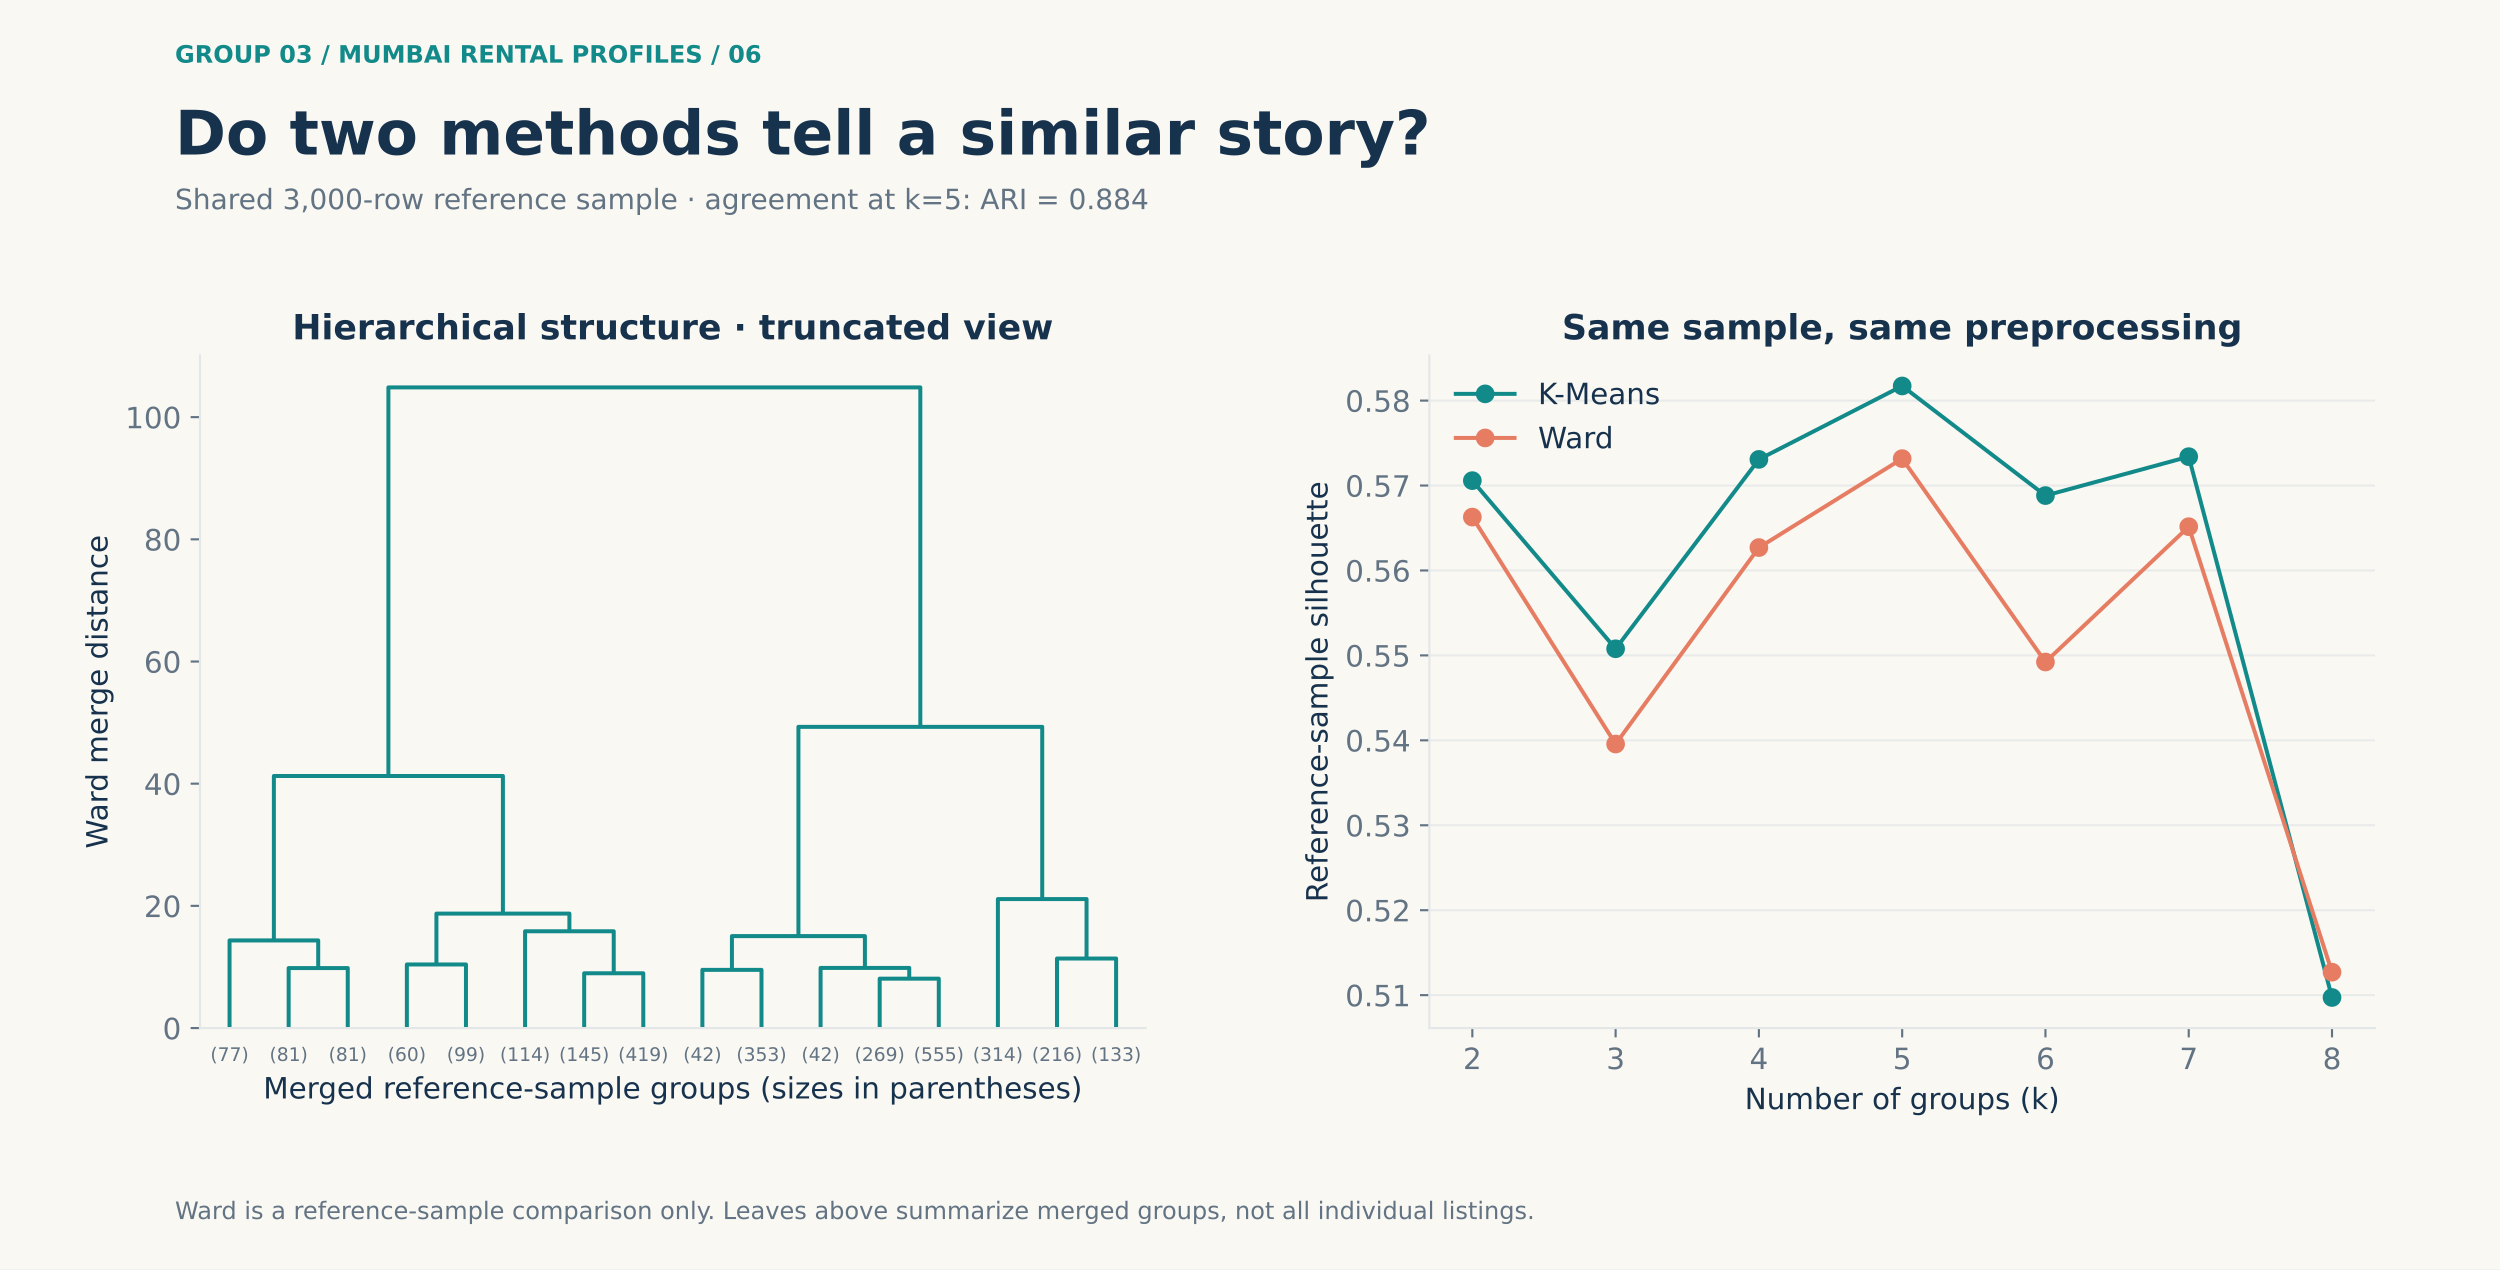
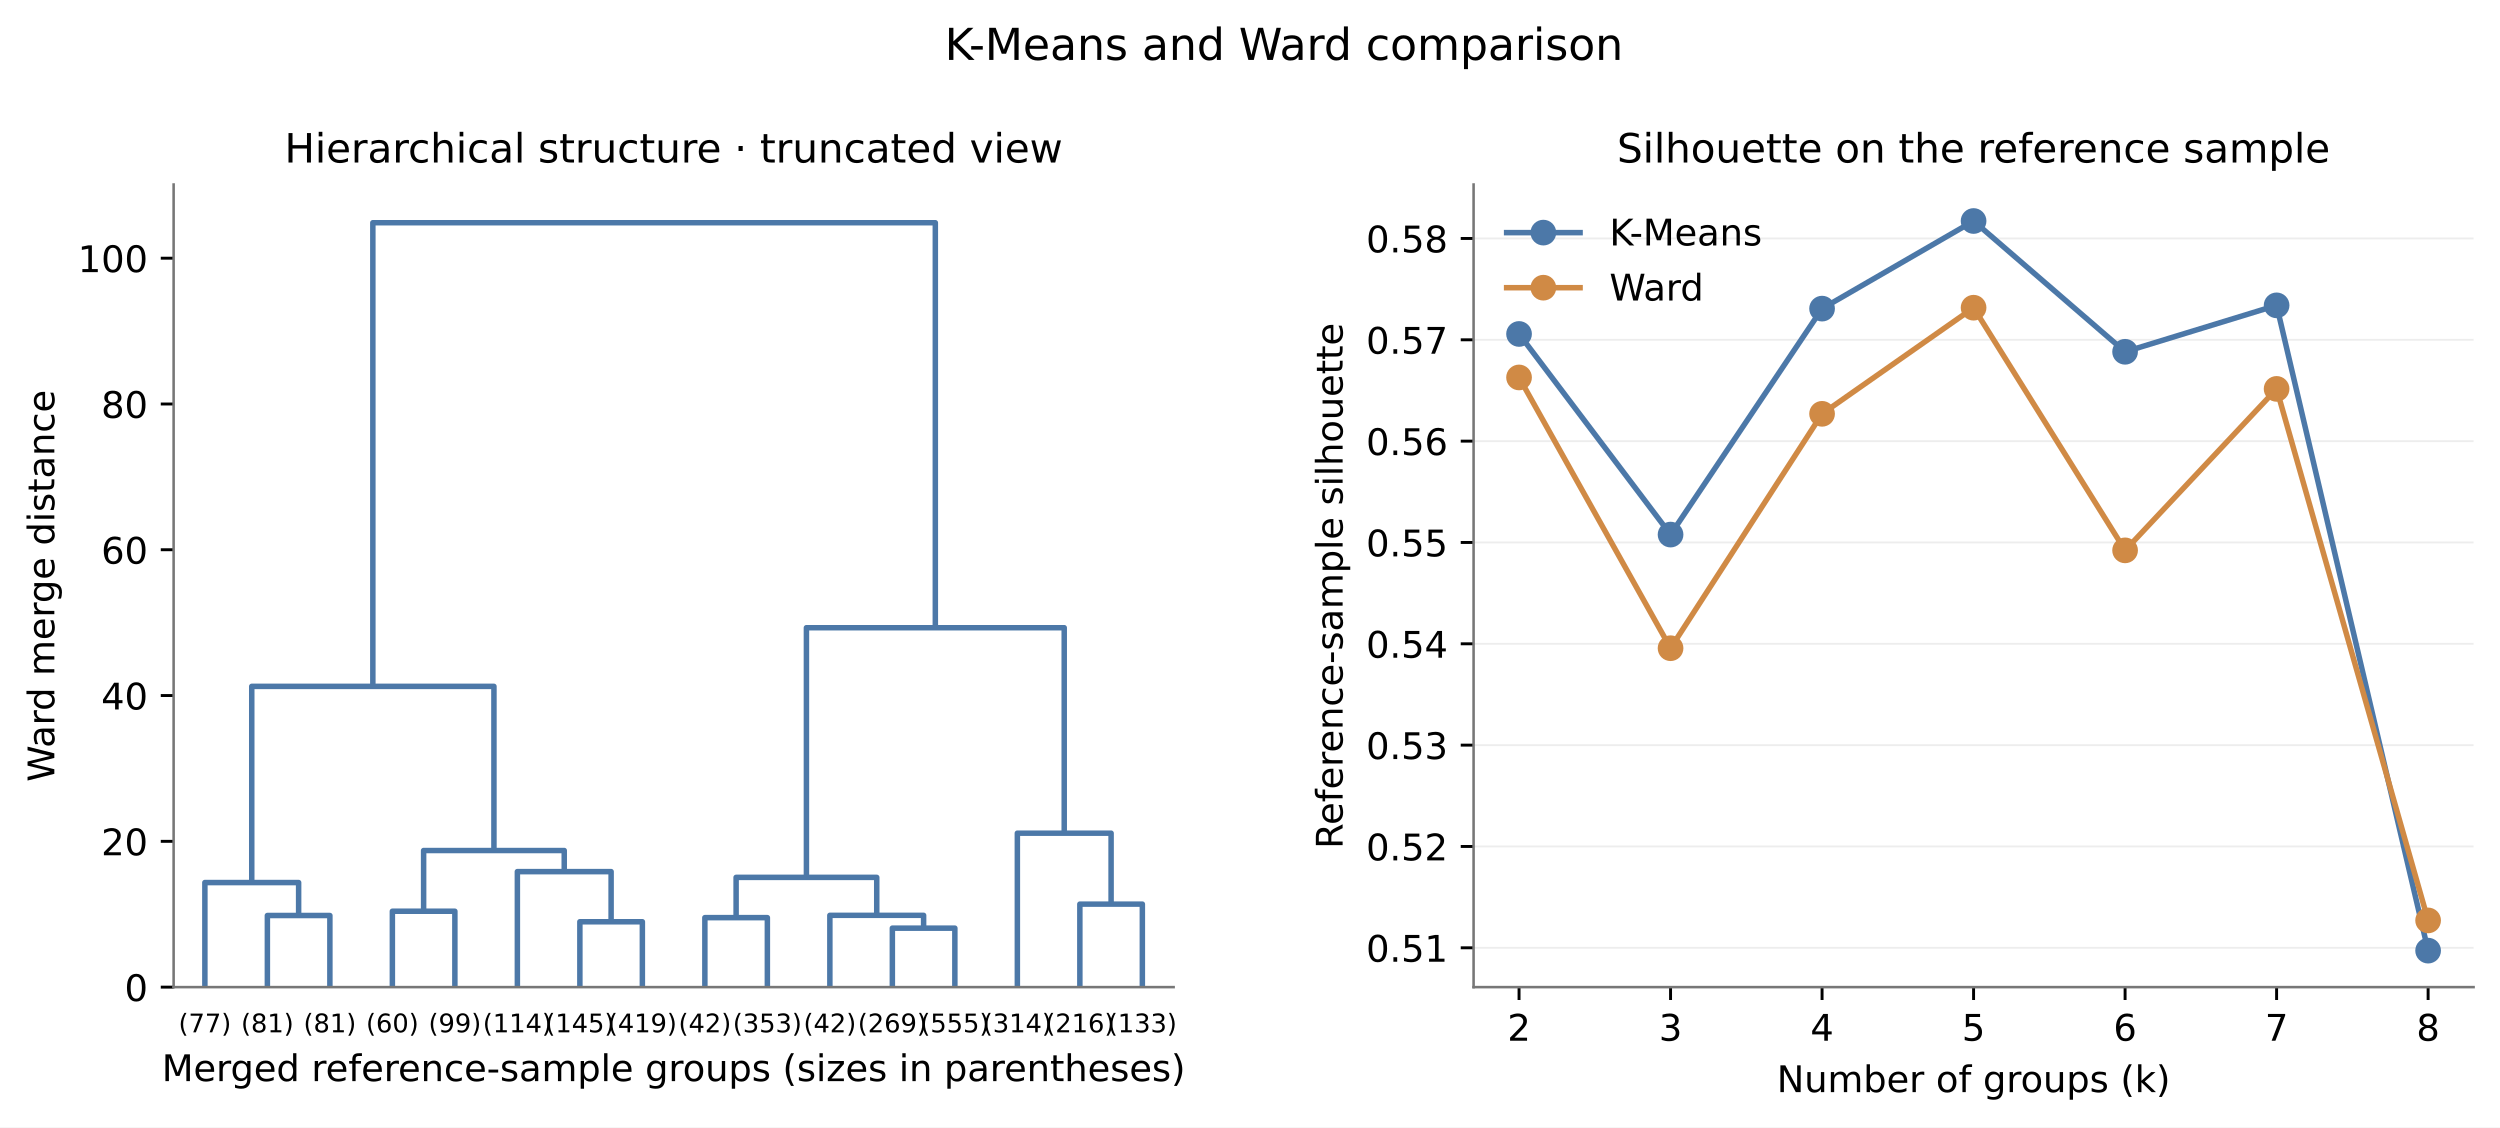
- <svg xmlns="http://www.w3.org/2000/svg" xmlns:xlink="http://www.w3.org/1999/xlink" width="936pt" height="475.2pt" viewBox="0 0 936 475.2" version="1.1">
+ <svg xmlns="http://www.w3.org/2000/svg" xmlns:xlink="http://www.w3.org/1999/xlink" width="680.888pt" height="307.049pt" viewBox="0 0 680.888 307.049" version="1.1">
  <defs>
    <style type="text/css">*{stroke-linejoin: round; stroke-linecap: butt}</style>
  </defs>
  <g id="figure_1">
    <g id="patch_1">
-       <path d="M 0 475.2  L 936 475.2  L 936 0  L 0 0  z " style="fill: #faf8f3" />
+       <path d="M 0 307.049  L 680.888 307.049  L 680.888 0  L 0 0  z " style="fill: #ffffff" />
    </g>
    <g id="axes_1">
      <g id="patch_2">
-         <path d="M 74.88 384.912  L 428.932 384.912  L 428.932 133.056  L 74.88 133.056  z " style="fill: #faf8f3" />
+         <path d="M 47.288 268.848  L 319.636 268.848  L 319.636 50.256  L 47.288 50.256  z " style="fill: #ffffff" />
      </g>
      <g id="matplotlib.axis_1">
        <g id="xtick_1">
          <g id="text_1">
-             <text style="font-size: 7px; font-family: 'DejaVu Sans'; text-anchor: middle; fill: #627383" x="85.944" y="397.23" transform="rotate(-0 85.94413 397.2304)">(77)</text>
+             <text style="font-size: 7px; font-family: 'DejaVu Sans'; text-anchor: middle" x="55.799" y="281.166" transform="rotate(-0 55.79915 281.1664)">(77)</text>
          </g>
        </g>
        <g id="xtick_2">
          <g id="text_2">
-             <text style="font-size: 7px; font-family: 'DejaVu Sans'; text-anchor: middle; fill: #627383" x="108.072" y="397.23" transform="rotate(-0 108.0724 397.2304)">(81)</text>
+             <text style="font-size: 7px; font-family: 'DejaVu Sans'; text-anchor: middle" x="72.821" y="281.166" transform="rotate(-0 72.82089 281.1664)">(81)</text>
          </g>
        </g>
        <g id="xtick_3">
          <g id="text_3">
-             <text style="font-size: 7px; font-family: 'DejaVu Sans'; text-anchor: middle; fill: #627383" x="130.201" y="397.23" transform="rotate(-0 130.2007 397.2304)">(81)</text>
+             <text style="font-size: 7px; font-family: 'DejaVu Sans'; text-anchor: middle" x="89.843" y="281.166" transform="rotate(-0 89.84263 281.1664)">(81)</text>
          </g>
        </g>
        <g id="xtick_4">
          <g id="text_4">
-             <text style="font-size: 7px; font-family: 'DejaVu Sans'; text-anchor: middle; fill: #627383" x="152.329" y="397.23" transform="rotate(-0 152.3289 397.2304)">(60)</text>
+             <text style="font-size: 7px; font-family: 'DejaVu Sans'; text-anchor: middle" x="106.864" y="281.166" transform="rotate(-0 106.8644 281.1664)">(60)</text>
          </g>
        </g>
        <g id="xtick_5">
          <g id="text_5">
-             <text style="font-size: 7px; font-family: 'DejaVu Sans'; text-anchor: middle; fill: #627383" x="174.457" y="397.23" transform="rotate(-0 174.4572 397.2304)">(99)</text>
+             <text style="font-size: 7px; font-family: 'DejaVu Sans'; text-anchor: middle" x="123.886" y="281.166" transform="rotate(-0 123.8861 281.1664)">(99)</text>
          </g>
        </g>
        <g id="xtick_6">
          <g id="text_6">
-             <text style="font-size: 7px; font-family: 'DejaVu Sans'; text-anchor: middle; fill: #627383" x="196.585" y="397.23" transform="rotate(-0 196.5854 397.2304)">(114)</text>
+             <text style="font-size: 7px; font-family: 'DejaVu Sans'; text-anchor: middle" x="140.908" y="281.166" transform="rotate(-0 140.9078 281.1664)">(114)</text>
          </g>
        </g>
        <g id="xtick_7">
          <g id="text_7">
-             <text style="font-size: 7px; font-family: 'DejaVu Sans'; text-anchor: middle; fill: #627383" x="218.714" y="397.23" transform="rotate(-0 218.7137 397.2304)">(145)</text>
+             <text style="font-size: 7px; font-family: 'DejaVu Sans'; text-anchor: middle" x="157.93" y="281.166" transform="rotate(-0 157.9296 281.1664)">(145)</text>
          </g>
        </g>
        <g id="xtick_8">
          <g id="text_8">
-             <text style="font-size: 7px; font-family: 'DejaVu Sans'; text-anchor: middle; fill: #627383" x="240.842" y="397.23" transform="rotate(-0 240.842 397.2304)">(419)</text>
+             <text style="font-size: 7px; font-family: 'DejaVu Sans'; text-anchor: middle" x="174.951" y="281.166" transform="rotate(-0 174.9513 281.1664)">(419)</text>
          </g>
        </g>
        <g id="xtick_9">
          <g id="text_9">
-             <text style="font-size: 7px; font-family: 'DejaVu Sans'; text-anchor: middle; fill: #627383" x="262.97" y="397.23" transform="rotate(-0 262.9702 397.2304)">(42)</text>
+             <text style="font-size: 7px; font-family: 'DejaVu Sans'; text-anchor: middle" x="191.973" y="281.166" transform="rotate(-0 191.9731 281.1664)">(42)</text>
          </g>
        </g>
        <g id="xtick_10">
          <g id="text_10">
-             <text style="font-size: 7px; font-family: 'DejaVu Sans'; text-anchor: middle; fill: #627383" x="285.098" y="397.23" transform="rotate(-0 285.0985 397.2304)">(353)</text>
+             <text style="font-size: 7px; font-family: 'DejaVu Sans'; text-anchor: middle" x="208.995" y="281.166" transform="rotate(-0 208.9948 281.1664)">(353)</text>
          </g>
        </g>
        <g id="xtick_11">
          <g id="text_11">
-             <text style="font-size: 7px; font-family: 'DejaVu Sans'; text-anchor: middle; fill: #627383" x="307.227" y="397.23" transform="rotate(-0 307.2267 397.2304)">(42)</text>
+             <text style="font-size: 7px; font-family: 'DejaVu Sans'; text-anchor: middle" x="226.017" y="281.166" transform="rotate(-0 226.0165 281.1664)">(42)</text>
          </g>
        </g>
        <g id="xtick_12">
          <g id="text_12">
-             <text style="font-size: 7px; font-family: 'DejaVu Sans'; text-anchor: middle; fill: #627383" x="329.355" y="397.23" transform="rotate(-0 329.355 397.2304)">(269)</text>
+             <text style="font-size: 7px; font-family: 'DejaVu Sans'; text-anchor: middle" x="243.038" y="281.166" transform="rotate(-0 243.0383 281.1664)">(269)</text>
          </g>
        </g>
        <g id="xtick_13">
          <g id="text_13">
-             <text style="font-size: 7px; font-family: 'DejaVu Sans'; text-anchor: middle; fill: #627383" x="351.483" y="397.23" transform="rotate(-0 351.4833 397.2304)">(555)</text>
+             <text style="font-size: 7px; font-family: 'DejaVu Sans'; text-anchor: middle" x="260.06" y="281.166" transform="rotate(-0 260.06 281.1664)">(555)</text>
          </g>
        </g>
        <g id="xtick_14">
          <g id="text_14">
-             <text style="font-size: 7px; font-family: 'DejaVu Sans'; text-anchor: middle; fill: #627383" x="373.612" y="397.23" transform="rotate(-0 373.6115 397.2304)">(314)</text>
+             <text style="font-size: 7px; font-family: 'DejaVu Sans'; text-anchor: middle" x="277.082" y="281.166" transform="rotate(-0 277.0818 281.1664)">(314)</text>
          </g>
        </g>
        <g id="xtick_15">
          <g id="text_15">
-             <text style="font-size: 7px; font-family: 'DejaVu Sans'; text-anchor: middle; fill: #627383" x="395.74" y="397.23" transform="rotate(-0 395.7398 397.2304)">(216)</text>
+             <text style="font-size: 7px; font-family: 'DejaVu Sans'; text-anchor: middle" x="294.103" y="281.166" transform="rotate(-0 294.1035 281.1664)">(216)</text>
          </g>
        </g>
        <g id="xtick_16">
          <g id="text_16">
-             <text style="font-size: 7px; font-family: 'DejaVu Sans'; text-anchor: middle; fill: #627383" x="417.868" y="397.23" transform="rotate(-0 417.868 397.2304)">(133)</text>
+             <text style="font-size: 7px; font-family: 'DejaVu Sans'; text-anchor: middle" x="311.125" y="281.166" transform="rotate(-0 311.1252 281.1664)">(133)</text>
          </g>
        </g>
        <g id="text_17">
-           <text style="font-size: 11px; font-family: 'DejaVu Sans'; text-anchor: middle; fill: #17324d" x="251.906" y="411.27" transform="rotate(-0 251.9061 411.2703)">Merged reference-sample groups (sizes in parentheses)</text>
+           <text style="font-size: 10px; font-family: 'DejaVu Sans'; text-anchor: middle" x="183.462" y="294.446" transform="rotate(-0 183.4622 294.4464)">Merged reference-sample groups (sizes in parentheses)</text>
        </g>
      </g>
      <g id="matplotlib.axis_2">
        <g id="ytick_1">
          <g id="line2d_1">
            <defs>
-               <path id="m1654ee35ac" d="M 0 0  L -3.5 0  " style="stroke: #627383; stroke-width: 0.8" />
+               <path id="m9dbfd780f4" d="M 0 0  L -3.5 0  " style="stroke: #000000; stroke-width: 0.8" />
            </defs>
            <g>
-               <use xlink:href="#m1654ee35ac" x="74.88" y="384.912" style="fill: #627383; stroke: #627383; stroke-width: 0.8" />
+               <use xlink:href="#m9dbfd780f4" x="47.288" y="268.848" style="stroke: #000000; stroke-width: 0.8" />
            </g>
          </g>
          <g id="text_18">
-             <text style="font-size: 11px; font-family: 'DejaVu Sans'; text-anchor: end; fill: #627383" x="67.88" y="389.091" transform="rotate(-0 67.88 389.0907)">0</text>
+             <text style="font-size: 10px; font-family: 'DejaVu Sans'; text-anchor: end" x="40.288" y="272.647" transform="rotate(-0 40.28828 272.6468)">0</text>
          </g>
        </g>
        <g id="ytick_2">
          <g id="line2d_2">
            <g>
-               <use xlink:href="#m1654ee35ac" x="74.88" y="339.164" style="fill: #627383; stroke: #627383; stroke-width: 0.8" />
+               <use xlink:href="#m9dbfd780f4" x="47.288" y="229.142" style="stroke: #000000; stroke-width: 0.8" />
            </g>
          </g>
          <g id="text_19">
-             <text style="font-size: 11px; font-family: 'DejaVu Sans'; text-anchor: end; fill: #627383" x="67.88" y="343.343" transform="rotate(-0 67.88 343.3426)">20</text>
+             <text style="font-size: 10px; font-family: 'DejaVu Sans'; text-anchor: end" x="40.288" y="232.941" transform="rotate(-0 40.28828 232.9409)">20</text>
          </g>
        </g>
        <g id="ytick_3">
          <g id="line2d_3">
            <g>
-               <use xlink:href="#m1654ee35ac" x="74.88" y="293.416" style="fill: #627383; stroke: #627383; stroke-width: 0.8" />
+               <use xlink:href="#m9dbfd780f4" x="47.288" y="189.436" style="stroke: #000000; stroke-width: 0.8" />
            </g>
          </g>
          <g id="text_20">
-             <text style="font-size: 11px; font-family: 'DejaVu Sans'; text-anchor: end; fill: #627383" x="67.88" y="297.594" transform="rotate(-0 67.88 297.5945)">40</text>
+             <text style="font-size: 10px; font-family: 'DejaVu Sans'; text-anchor: end" x="40.288" y="193.235" transform="rotate(-0 40.28828 193.235)">40</text>
          </g>
        </g>
        <g id="ytick_4">
          <g id="line2d_4">
            <g>
-               <use xlink:href="#m1654ee35ac" x="74.88" y="247.668" style="fill: #627383; stroke: #627383; stroke-width: 0.8" />
+               <use xlink:href="#m9dbfd780f4" x="47.288" y="149.73" style="stroke: #000000; stroke-width: 0.8" />
            </g>
          </g>
          <g id="text_21">
-             <text style="font-size: 11px; font-family: 'DejaVu Sans'; text-anchor: end; fill: #627383" x="67.88" y="251.846" transform="rotate(-0 67.88 251.8463)">60</text>
+             <text style="font-size: 10px; font-family: 'DejaVu Sans'; text-anchor: end" x="40.288" y="153.529" transform="rotate(-0 40.28828 153.5291)">60</text>
          </g>
        </g>
        <g id="ytick_5">
          <g id="line2d_5">
            <g>
-               <use xlink:href="#m1654ee35ac" x="74.88" y="201.919" style="fill: #627383; stroke: #627383; stroke-width: 0.8" />
+               <use xlink:href="#m9dbfd780f4" x="47.288" y="110.024" style="stroke: #000000; stroke-width: 0.8" />
            </g>
          </g>
          <g id="text_22">
-             <text style="font-size: 11px; font-family: 'DejaVu Sans'; text-anchor: end; fill: #627383" x="67.88" y="206.098" transform="rotate(-0 67.88 206.0982)">80</text>
+             <text style="font-size: 10px; font-family: 'DejaVu Sans'; text-anchor: end" x="40.288" y="113.823" transform="rotate(-0 40.28828 113.8231)">80</text>
          </g>
        </g>
        <g id="ytick_6">
          <g id="line2d_6">
            <g>
-               <use xlink:href="#m1654ee35ac" x="74.88" y="156.171" style="fill: #627383; stroke: #627383; stroke-width: 0.8" />
+               <use xlink:href="#m9dbfd780f4" x="47.288" y="70.318" style="stroke: #000000; stroke-width: 0.8" />
            </g>
          </g>
          <g id="text_23">
-             <text style="font-size: 11px; font-family: 'DejaVu Sans'; text-anchor: end; fill: #627383" x="67.88" y="160.35" transform="rotate(-0 67.88 160.3501)">100</text>
+             <text style="font-size: 10px; font-family: 'DejaVu Sans'; text-anchor: end" x="40.288" y="74.117" transform="rotate(-0 40.28828 74.11722)">100</text>
          </g>
        </g>
        <g id="text_24">
-           <text style="font-size: 11px; font-family: 'DejaVu Sans'; text-anchor: middle; fill: #17324d" x="40.241" y="258.984" transform="rotate(-90 40.24117 258.984)">Ward merge distance</text>
+           <text style="font-size: 10px; font-family: 'DejaVu Sans'; text-anchor: middle" x="14.798" y="159.552" transform="rotate(-90 14.79844 159.552)">Ward merge distance</text>
        </g>
      </g>
      <g id="LineCollection_1">
-         <path d="M 108.072 384.912  L 108.072 362.444  L 130.201 362.444  L 130.201 384.912  " clip-path="url(#pe2399b03e9)" style="fill: none; stroke: #138a8a; stroke-width: 1.5" />
-         <path d="M 85.944 384.912  L 85.944 352.097  L 119.137 352.097  L 119.137 362.444  " clip-path="url(#pe2399b03e9)" style="fill: none; stroke: #138a8a; stroke-width: 1.5" />
-         <path d="M 152.329 384.912  L 152.329 361.103  L 174.457 361.103  L 174.457 384.912  " clip-path="url(#pe2399b03e9)" style="fill: none; stroke: #138a8a; stroke-width: 1.5" />
-         <path d="M 218.714 384.912  L 218.714 364.398  L 240.842 364.398  L 240.842 384.912  " clip-path="url(#pe2399b03e9)" style="fill: none; stroke: #138a8a; stroke-width: 1.5" />
-         <path d="M 196.585 384.912  L 196.585 348.665  L 229.778 348.665  L 229.778 364.398  " clip-path="url(#pe2399b03e9)" style="fill: none; stroke: #138a8a; stroke-width: 1.5" />
-         <path d="M 163.393 361.103  L 163.393 342.048  L 213.182 342.048  L 213.182 348.665  " clip-path="url(#pe2399b03e9)" style="fill: none; stroke: #138a8a; stroke-width: 1.5" />
-         <path d="M 102.54 352.097  L 102.54 290.535  L 188.287 290.535  L 188.287 342.048  " clip-path="url(#pe2399b03e9)" style="fill: none; stroke: #138a8a; stroke-width: 1.5" />
-         <path d="M 262.97 384.912  L 262.97 363.109  L 285.098 363.109  L 285.098 384.912  " clip-path="url(#pe2399b03e9)" style="fill: none; stroke: #138a8a; stroke-width: 1.5" />
-         <path d="M 329.355 384.912  L 329.355 366.407  L 351.483 366.407  L 351.483 384.912  " clip-path="url(#pe2399b03e9)" style="fill: none; stroke: #138a8a; stroke-width: 1.5" />
-         <path d="M 307.227 384.912  L 307.227 362.387  L 340.419 362.387  L 340.419 366.407  " clip-path="url(#pe2399b03e9)" style="fill: none; stroke: #138a8a; stroke-width: 1.5" />
-         <path d="M 274.034 363.109  L 274.034 350.476  L 323.823 350.476  L 323.823 362.387  " clip-path="url(#pe2399b03e9)" style="fill: none; stroke: #138a8a; stroke-width: 1.5" />
-         <path d="M 395.74 384.912  L 395.74 358.871  L 417.868 358.871  L 417.868 384.912  " clip-path="url(#pe2399b03e9)" style="fill: none; stroke: #138a8a; stroke-width: 1.5" />
-         <path d="M 373.612 384.912  L 373.612 336.607  L 406.804 336.607  L 406.804 358.871  " clip-path="url(#pe2399b03e9)" style="fill: none; stroke: #138a8a; stroke-width: 1.5" />
-         <path d="M 298.929 350.476  L 298.929 272.132  L 390.208 272.132  L 390.208 336.607  " clip-path="url(#pe2399b03e9)" style="fill: none; stroke: #138a8a; stroke-width: 1.5" />
-         <path d="M 145.414 290.535  L 145.414 145.049  L 344.568 145.049  L 344.568 272.132  " clip-path="url(#pe2399b03e9)" style="fill: none; stroke: #138a8a; stroke-width: 1.5" />
+         <path d="M 72.821 268.848  L 72.821 249.347  L 89.843 249.347  L 89.843 268.848  " clip-path="url(#p902854190e)" style="fill: none; stroke: #4c78a8; stroke-width: 1.5" />
+         <path d="M 55.799 268.848  L 55.799 240.367  L 81.332 240.367  L 81.332 249.347  " clip-path="url(#p902854190e)" style="fill: none; stroke: #4c78a8; stroke-width: 1.5" />
+         <path d="M 106.864 268.848  L 106.864 248.183  L 123.886 248.183  L 123.886 268.848  " clip-path="url(#p902854190e)" style="fill: none; stroke: #4c78a8; stroke-width: 1.5" />
+         <path d="M 157.93 268.848  L 157.93 251.043  L 174.951 251.043  L 174.951 268.848  " clip-path="url(#p902854190e)" style="fill: none; stroke: #4c78a8; stroke-width: 1.5" />
+         <path d="M 140.908 268.848  L 140.908 237.389  L 166.44 237.389  L 166.44 251.043  " clip-path="url(#p902854190e)" style="fill: none; stroke: #4c78a8; stroke-width: 1.5" />
+         <path d="M 115.375 248.183  L 115.375 231.645  L 153.674 231.645  L 153.674 237.389  " clip-path="url(#p902854190e)" style="fill: none; stroke: #4c78a8; stroke-width: 1.5" />
+         <path d="M 68.565 240.367  L 68.565 186.936  L 134.525 186.936  L 134.525 231.645  " clip-path="url(#p902854190e)" style="fill: none; stroke: #4c78a8; stroke-width: 1.5" />
+         <path d="M 191.973 268.848  L 191.973 249.925  L 208.995 249.925  L 208.995 268.848  " clip-path="url(#p902854190e)" style="fill: none; stroke: #4c78a8; stroke-width: 1.5" />
+         <path d="M 243.038 268.848  L 243.038 252.787  L 260.06 252.787  L 260.06 268.848  " clip-path="url(#p902854190e)" style="fill: none; stroke: #4c78a8; stroke-width: 1.5" />
+         <path d="M 226.017 268.848  L 226.017 249.298  L 251.549 249.298  L 251.549 252.787  " clip-path="url(#p902854190e)" style="fill: none; stroke: #4c78a8; stroke-width: 1.5" />
+         <path d="M 200.484 249.925  L 200.484 238.96  L 238.783 238.96  L 238.783 249.298  " clip-path="url(#p902854190e)" style="fill: none; stroke: #4c78a8; stroke-width: 1.5" />
+         <path d="M 294.103 268.848  L 294.103 246.246  L 311.125 246.246  L 311.125 268.848  " clip-path="url(#p902854190e)" style="fill: none; stroke: #4c78a8; stroke-width: 1.5" />
+         <path d="M 277.082 268.848  L 277.082 226.923  L 302.614 226.923  L 302.614 246.246  " clip-path="url(#p902854190e)" style="fill: none; stroke: #4c78a8; stroke-width: 1.5" />
+         <path d="M 219.633 238.96  L 219.633 170.963  L 289.848 170.963  L 289.848 226.923  " clip-path="url(#p902854190e)" style="fill: none; stroke: #4c78a8; stroke-width: 1.5" />
+         <path d="M 101.545 186.936  L 101.545 60.665  L 254.741 60.665  L 254.741 170.963  " clip-path="url(#p902854190e)" style="fill: none; stroke: #4c78a8; stroke-width: 1.5" />
      </g>
      <g id="patch_3">
-         <path d="M 74.88 384.912  L 74.88 133.056  " style="fill: none; stroke: #e3e7e7; stroke-width: 0.8; stroke-linejoin: miter; stroke-linecap: square" />
+         <path d="M 47.288 268.848  L 47.288 50.256  " style="fill: none; stroke: #777777; stroke-width: 0.7; stroke-linejoin: miter; stroke-linecap: square" />
      </g>
      <g id="patch_4">
-         <path d="M 74.88 384.912  L 428.932 384.912  " style="fill: none; stroke: #e3e7e7; stroke-width: 0.8; stroke-linejoin: miter; stroke-linecap: square" />
+         <path d="M 47.288 268.848  L 319.636 268.848  " style="fill: none; stroke: #777777; stroke-width: 0.7; stroke-linejoin: miter; stroke-linecap: square" />
      </g>
      <g id="text_25">
-         <text style="font-weight: 700; font-size: 13px; font-family: 'DejaVu Sans'; text-anchor: middle; fill: #17324d" x="251.906" y="127.056" transform="rotate(-0 251.9061 127.056)">Hierarchical structure · truncated view</text>
+         <text style="font-size: 11px; font-family: 'DejaVu Sans'; text-anchor: middle" x="183.462" y="44.256" transform="rotate(-0 183.4622 44.256)">Hierarchical structure · truncated view</text>
      </g>
    </g>
    <g id="axes_2">
      <g id="patch_5">
-         <path d="M 535.148 384.912  L 889.2 384.912  L 889.2 133.056  L 535.148 133.056  z " style="fill: #faf8f3" />
+         <path d="M 401.34 268.848  L 673.688 268.848  L 673.688 50.256  L 401.34 50.256  z " style="fill: #ffffff" />
      </g>
      <g id="matplotlib.axis_3">
        <g id="xtick_17">
          <g id="line2d_7">
            <defs>
-               <path id="mdd6155132c" d="M 0 0  L 0 3.5  " style="stroke: #627383; stroke-width: 0.8" />
+               <path id="m85788f5667" d="M 0 0  L 0 3.5  " style="stroke: #000000; stroke-width: 0.8" />
            </defs>
            <g>
-               <use xlink:href="#mdd6155132c" x="551.241" y="384.912" style="fill: #627383; stroke: #627383; stroke-width: 0.8" />
+               <use xlink:href="#m85788f5667" x="413.72" y="268.848" style="stroke: #000000; stroke-width: 0.8" />
            </g>
          </g>
          <g id="text_26">
-             <text style="font-size: 11px; font-family: 'DejaVu Sans'; text-anchor: middle; fill: #627383" x="551.241" y="400.269" transform="rotate(-0 551.2411 400.2694)">2</text>
+             <text style="font-size: 10px; font-family: 'DejaVu Sans'; text-anchor: middle" x="413.72" y="283.446" transform="rotate(-0 413.7199 283.4457)">2</text>
          </g>
        </g>
        <g id="xtick_18">
          <g id="line2d_8">
            <g>
-               <use xlink:href="#mdd6155132c" x="604.885" y="384.912" style="fill: #627383; stroke: #627383; stroke-width: 0.8" />
+               <use xlink:href="#m85788f5667" x="454.985" y="268.848" style="stroke: #000000; stroke-width: 0.8" />
            </g>
          </g>
          <g id="text_27">
-             <text style="font-size: 11px; font-family: 'DejaVu Sans'; text-anchor: middle; fill: #627383" x="604.885" y="400.269" transform="rotate(-0 604.8854 400.2694)">3</text>
+             <text style="font-size: 10px; font-family: 'DejaVu Sans'; text-anchor: middle" x="454.985" y="283.446" transform="rotate(-0 454.9847 283.4457)">3</text>
          </g>
        </g>
        <g id="xtick_19">
          <g id="line2d_9">
            <g>
-               <use xlink:href="#mdd6155132c" x="658.53" y="384.912" style="fill: #627383; stroke: #627383; stroke-width: 0.8" />
+               <use xlink:href="#m85788f5667" x="496.25" y="268.848" style="stroke: #000000; stroke-width: 0.8" />
            </g>
          </g>
          <g id="text_28">
-             <text style="font-size: 11px; font-family: 'DejaVu Sans'; text-anchor: middle; fill: #627383" x="658.53" y="400.269" transform="rotate(-0 658.5296 400.2694)">4</text>
+             <text style="font-size: 10px; font-family: 'DejaVu Sans'; text-anchor: middle" x="496.25" y="283.446" transform="rotate(-0 496.2495 283.4457)">4</text>
          </g>
        </g>
        <g id="xtick_20">
          <g id="line2d_10">
            <g>
-               <use xlink:href="#mdd6155132c" x="712.174" y="384.912" style="fill: #627383; stroke: #627383; stroke-width: 0.8" />
+               <use xlink:href="#m85788f5667" x="537.514" y="268.848" style="stroke: #000000; stroke-width: 0.8" />
            </g>
          </g>
          <g id="text_29">
-             <text style="font-size: 11px; font-family: 'DejaVu Sans'; text-anchor: middle; fill: #627383" x="712.174" y="400.269" transform="rotate(-0 712.1739 400.2694)">5</text>
+             <text style="font-size: 10px; font-family: 'DejaVu Sans'; text-anchor: middle" x="537.514" y="283.446" transform="rotate(-0 537.5144 283.4457)">5</text>
          </g>
        </g>
        <g id="xtick_21">
          <g id="line2d_11">
            <g>
-               <use xlink:href="#mdd6155132c" x="765.818" y="384.912" style="fill: #627383; stroke: #627383; stroke-width: 0.8" />
+               <use xlink:href="#m85788f5667" x="578.779" y="268.848" style="stroke: #000000; stroke-width: 0.8" />
            </g>
          </g>
          <g id="text_30">
-             <text style="font-size: 11px; font-family: 'DejaVu Sans'; text-anchor: middle; fill: #627383" x="765.818" y="400.269" transform="rotate(-0 765.8182 400.2694)">6</text>
+             <text style="font-size: 10px; font-family: 'DejaVu Sans'; text-anchor: middle" x="578.779" y="283.446" transform="rotate(-0 578.7792 283.4457)">6</text>
          </g>
        </g>
        <g id="xtick_22">
          <g id="line2d_12">
            <g>
-               <use xlink:href="#mdd6155132c" x="819.462" y="384.912" style="fill: #627383; stroke: #627383; stroke-width: 0.8" />
+               <use xlink:href="#m85788f5667" x="620.044" y="268.848" style="stroke: #000000; stroke-width: 0.8" />
            </g>
          </g>
          <g id="text_31">
-             <text style="font-size: 11px; font-family: 'DejaVu Sans'; text-anchor: middle; fill: #627383" x="819.462" y="400.269" transform="rotate(-0 819.4625 400.2694)">7</text>
+             <text style="font-size: 10px; font-family: 'DejaVu Sans'; text-anchor: middle" x="620.044" y="283.446" transform="rotate(-0 620.044 283.4457)">7</text>
          </g>
        </g>
        <g id="xtick_23">
          <g id="line2d_13">
            <g>
-               <use xlink:href="#mdd6155132c" x="873.107" y="384.912" style="fill: #627383; stroke: #627383; stroke-width: 0.8" />
+               <use xlink:href="#m85788f5667" x="661.309" y="268.848" style="stroke: #000000; stroke-width: 0.8" />
            </g>
          </g>
          <g id="text_32">
-             <text style="font-size: 11px; font-family: 'DejaVu Sans'; text-anchor: middle; fill: #627383" x="873.107" y="400.269" transform="rotate(-0 873.1067 400.2694)">8</text>
+             <text style="font-size: 10px; font-family: 'DejaVu Sans'; text-anchor: middle" x="661.309" y="283.446" transform="rotate(-0 661.3088 283.4457)">8</text>
          </g>
        </g>
        <g id="text_33">
-           <text style="font-size: 11px; font-family: 'DejaVu Sans'; text-anchor: middle; fill: #17324d" x="712.174" y="415.27" transform="rotate(-0 712.1739 415.2703)">Number of groups (k)</text>
+           <text style="font-size: 10px; font-family: 'DejaVu Sans'; text-anchor: middle" x="537.514" y="297.446" transform="rotate(-0 537.5144 297.4464)">Number of groups (k)</text>
        </g>
      </g>
      <g id="matplotlib.axis_4">
        <g id="ytick_7">
          <g id="line2d_14">
-             <path d="M 535.148 372.567  L 889.2 372.567  " clip-path="url(#p2c439afb4a)" style="fill: none; stroke: #e3e7e7; stroke-opacity: 0.75; stroke-width: 0.8; stroke-linecap: square" />
+             <path d="M 401.34 258.134  L 673.688 258.134  " clip-path="url(#p7d087d0589)" style="fill: none; stroke: #dddddd; stroke-opacity: 0.5; stroke-width: 0.5; stroke-linecap: square" />
          </g>
          <g id="line2d_15">
            <g>
-               <use xlink:href="#m1654ee35ac" x="535.148" y="372.567" style="fill: #627383; stroke: #627383; stroke-width: 0.8" />
+               <use xlink:href="#m9dbfd780f4" x="401.34" y="258.134" style="stroke: #000000; stroke-width: 0.8" />
            </g>
          </g>
          <g id="text_34">
-             <text style="font-size: 11px; font-family: 'DejaVu Sans'; text-anchor: end; fill: #627383" x="528.148" y="376.746" transform="rotate(-0 528.1478 376.7461)">0.51</text>
+             <text style="font-size: 10px; font-family: 'DejaVu Sans'; text-anchor: end" x="394.34" y="261.933" transform="rotate(-0 394.3405 261.9327)">0.51</text>
          </g>
        </g>
        <g id="ytick_8">
          <g id="line2d_16">
-             <path d="M 535.148 340.769  L 889.2 340.769  " clip-path="url(#p2c439afb4a)" style="fill: none; stroke: #e3e7e7; stroke-opacity: 0.75; stroke-width: 0.8; stroke-linecap: square" />
+             <path d="M 401.34 230.535  L 673.688 230.535  " clip-path="url(#p7d087d0589)" style="fill: none; stroke: #dddddd; stroke-opacity: 0.5; stroke-width: 0.5; stroke-linecap: square" />
          </g>
          <g id="line2d_17">
            <g>
-               <use xlink:href="#m1654ee35ac" x="535.148" y="340.769" style="fill: #627383; stroke: #627383; stroke-width: 0.8" />
+               <use xlink:href="#m9dbfd780f4" x="401.34" y="230.535" style="stroke: #000000; stroke-width: 0.8" />
            </g>
          </g>
          <g id="text_35">
-             <text style="font-size: 11px; font-family: 'DejaVu Sans'; text-anchor: end; fill: #627383" x="528.148" y="344.948" transform="rotate(-0 528.1478 344.9477)">0.52</text>
+             <text style="font-size: 10px; font-family: 'DejaVu Sans'; text-anchor: end" x="394.34" y="234.334" transform="rotate(-0 394.3405 234.3341)">0.52</text>
          </g>
        </g>
        <g id="ytick_9">
          <g id="line2d_18">
-             <path d="M 535.148 308.971  L 889.2 308.971  " clip-path="url(#p2c439afb4a)" style="fill: none; stroke: #e3e7e7; stroke-opacity: 0.75; stroke-width: 0.8; stroke-linecap: square" />
+             <path d="M 401.34 202.937  L 673.688 202.937  " clip-path="url(#p7d087d0589)" style="fill: none; stroke: #dddddd; stroke-opacity: 0.5; stroke-width: 0.5; stroke-linecap: square" />
          </g>
          <g id="line2d_19">
            <g>
-               <use xlink:href="#m1654ee35ac" x="535.148" y="308.971" style="fill: #627383; stroke: #627383; stroke-width: 0.8" />
+               <use xlink:href="#m9dbfd780f4" x="401.34" y="202.937" style="stroke: #000000; stroke-width: 0.8" />
            </g>
          </g>
          <g id="text_36">
-             <text style="font-size: 11px; font-family: 'DejaVu Sans'; text-anchor: end; fill: #627383" x="528.148" y="313.149" transform="rotate(-0 528.1478 313.1494)">0.53</text>
+             <text style="font-size: 10px; font-family: 'DejaVu Sans'; text-anchor: end" x="394.34" y="206.735" transform="rotate(-0 394.3405 206.7355)">0.53</text>
          </g>
        </g>
        <g id="ytick_10">
          <g id="line2d_20">
-             <path d="M 535.148 277.172  L 889.2 277.172  " clip-path="url(#p2c439afb4a)" style="fill: none; stroke: #e3e7e7; stroke-opacity: 0.75; stroke-width: 0.8; stroke-linecap: square" />
+             <path d="M 401.34 175.338  L 673.688 175.338  " clip-path="url(#p7d087d0589)" style="fill: none; stroke: #dddddd; stroke-opacity: 0.5; stroke-width: 0.5; stroke-linecap: square" />
          </g>
          <g id="line2d_21">
            <g>
-               <use xlink:href="#m1654ee35ac" x="535.148" y="277.172" style="fill: #627383; stroke: #627383; stroke-width: 0.8" />
+               <use xlink:href="#m9dbfd780f4" x="401.34" y="175.338" style="stroke: #000000; stroke-width: 0.8" />
            </g>
          </g>
          <g id="text_37">
-             <text style="font-size: 11px; font-family: 'DejaVu Sans'; text-anchor: end; fill: #627383" x="528.148" y="281.351" transform="rotate(-0 528.1478 281.351)">0.54</text>
+             <text style="font-size: 10px; font-family: 'DejaVu Sans'; text-anchor: end" x="394.34" y="179.137" transform="rotate(-0 394.3405 179.1369)">0.54</text>
          </g>
        </g>
        <g id="ytick_11">
          <g id="line2d_22">
-             <path d="M 535.148 245.374  L 889.2 245.374  " clip-path="url(#p2c439afb4a)" style="fill: none; stroke: #e3e7e7; stroke-opacity: 0.75; stroke-width: 0.8; stroke-linecap: square" />
+             <path d="M 401.34 147.739  L 673.688 147.739  " clip-path="url(#p7d087d0589)" style="fill: none; stroke: #dddddd; stroke-opacity: 0.5; stroke-width: 0.5; stroke-linecap: square" />
          </g>
          <g id="line2d_23">
            <g>
-               <use xlink:href="#m1654ee35ac" x="535.148" y="245.374" style="fill: #627383; stroke: #627383; stroke-width: 0.8" />
+               <use xlink:href="#m9dbfd780f4" x="401.34" y="147.739" style="stroke: #000000; stroke-width: 0.8" />
            </g>
          </g>
          <g id="text_38">
-             <text style="font-size: 11px; font-family: 'DejaVu Sans'; text-anchor: end; fill: #627383" x="528.148" y="249.553" transform="rotate(-0 528.1478 249.5526)">0.55</text>
+             <text style="font-size: 10px; font-family: 'DejaVu Sans'; text-anchor: end" x="394.34" y="151.538" transform="rotate(-0 394.3405 151.5383)">0.55</text>
          </g>
        </g>
        <g id="ytick_12">
          <g id="line2d_24">
-             <path d="M 535.148 213.576  L 889.2 213.576  " clip-path="url(#p2c439afb4a)" style="fill: none; stroke: #e3e7e7; stroke-opacity: 0.75; stroke-width: 0.8; stroke-linecap: square" />
+             <path d="M 401.34 120.141  L 673.688 120.141  " clip-path="url(#p7d087d0589)" style="fill: none; stroke: #dddddd; stroke-opacity: 0.5; stroke-width: 0.5; stroke-linecap: square" />
          </g>
          <g id="line2d_25">
            <g>
-               <use xlink:href="#m1654ee35ac" x="535.148" y="213.576" style="fill: #627383; stroke: #627383; stroke-width: 0.8" />
+               <use xlink:href="#m9dbfd780f4" x="401.34" y="120.141" style="stroke: #000000; stroke-width: 0.8" />
            </g>
          </g>
          <g id="text_39">
-             <text style="font-size: 11px; font-family: 'DejaVu Sans'; text-anchor: end; fill: #627383" x="528.148" y="217.754" transform="rotate(-0 528.1478 217.7543)">0.56</text>
+             <text style="font-size: 10px; font-family: 'DejaVu Sans'; text-anchor: end" x="394.34" y="123.94" transform="rotate(-0 394.3405 123.9397)">0.56</text>
          </g>
        </g>
        <g id="ytick_13">
          <g id="line2d_26">
-             <path d="M 535.148 181.777  L 889.2 181.777  " clip-path="url(#p2c439afb4a)" style="fill: none; stroke: #e3e7e7; stroke-opacity: 0.75; stroke-width: 0.8; stroke-linecap: square" />
+             <path d="M 401.34 92.542  L 673.688 92.542  " clip-path="url(#p7d087d0589)" style="fill: none; stroke: #dddddd; stroke-opacity: 0.5; stroke-width: 0.5; stroke-linecap: square" />
          </g>
          <g id="line2d_27">
            <g>
-               <use xlink:href="#m1654ee35ac" x="535.148" y="181.777" style="fill: #627383; stroke: #627383; stroke-width: 0.8" />
+               <use xlink:href="#m9dbfd780f4" x="401.34" y="92.542" style="stroke: #000000; stroke-width: 0.8" />
            </g>
          </g>
          <g id="text_40">
-             <text style="font-size: 11px; font-family: 'DejaVu Sans'; text-anchor: end; fill: #627383" x="528.148" y="185.956" transform="rotate(-0 528.1478 185.9559)">0.57</text>
+             <text style="font-size: 10px; font-family: 'DejaVu Sans'; text-anchor: end" x="394.34" y="96.341" transform="rotate(-0 394.3405 96.34113)">0.57</text>
          </g>
        </g>
        <g id="ytick_14">
          <g id="line2d_28">
-             <path d="M 535.148 149.979  L 889.2 149.979  " clip-path="url(#p2c439afb4a)" style="fill: none; stroke: #e3e7e7; stroke-opacity: 0.75; stroke-width: 0.8; stroke-linecap: square" />
+             <path d="M 401.34 64.944  L 673.688 64.944  " clip-path="url(#p7d087d0589)" style="fill: none; stroke: #dddddd; stroke-opacity: 0.5; stroke-width: 0.5; stroke-linecap: square" />
          </g>
          <g id="line2d_29">
            <g>
-               <use xlink:href="#m1654ee35ac" x="535.148" y="149.979" style="fill: #627383; stroke: #627383; stroke-width: 0.8" />
+               <use xlink:href="#m9dbfd780f4" x="401.34" y="64.944" style="stroke: #000000; stroke-width: 0.8" />
            </g>
          </g>
          <g id="text_41">
-             <text style="font-size: 11px; font-family: 'DejaVu Sans'; text-anchor: end; fill: #627383" x="528.148" y="154.158" transform="rotate(-0 528.1478 154.1575)">0.58</text>
+             <text style="font-size: 10px; font-family: 'DejaVu Sans'; text-anchor: end" x="394.34" y="68.743" transform="rotate(-0 394.3405 68.74255)">0.58</text>
          </g>
        </g>
        <g id="text_42">
-           <text style="font-size: 11px; font-family: 'DejaVu Sans'; text-anchor: middle; fill: #17324d" x="497.013" y="258.984" transform="rotate(-90 497.0131 258.984)">Reference-sample silhouette</text>
+           <text style="font-size: 10px; font-family: 'DejaVu Sans'; text-anchor: middle" x="365.672" y="159.552" transform="rotate(-90 365.6725 159.552)">Reference-sample silhouette</text>
        </g>
      </g>
      <g id="line2d_30">
-         <path d="M 551.241 179.951  L 604.885 242.904  L 658.53 171.998  L 712.174 144.504  L 765.818 185.544  L 819.462 170.973  L 873.107 373.464  " clip-path="url(#p2c439afb4a)" style="fill: none; stroke: #138a8a; stroke-width: 1.5; stroke-linecap: square" />
+         <path d="M 413.72 90.957  L 454.985 145.596  L 496.25 84.055  L 537.514 60.192  L 578.779 95.811  L 620.044 83.165  L 661.309 258.912  " clip-path="url(#p7d087d0589)" style="fill: none; stroke: #4c78a8; stroke-width: 1.5; stroke-linecap: square" />
        <defs>
-           <path id="m3319b8a23b" d="M 0 3  C 0.796 3 1.559 2.684 2.121 2.121  C 2.684 1.559 3 0.796 3 0  C 3 -0.796 2.684 -1.559 2.121 -2.121  C 1.559 -2.684 0.796 -3 0 -3  C -0.796 -3 -1.559 -2.684 -2.121 -2.121  C -2.684 -1.559 -3 -0.796 -3 0  C -3 0.796 -2.684 1.559 -2.121 2.121  C -1.559 2.684 -0.796 3 0 3  z " style="stroke: #138a8a" />
+           <path id="m987647422e" d="M 0 3  C 0.796 3 1.559 2.684 2.121 2.121  C 2.684 1.559 3 0.796 3 0  C 3 -0.796 2.684 -1.559 2.121 -2.121  C 1.559 -2.684 0.796 -3 0 -3  C -0.796 -3 -1.559 -2.684 -2.121 -2.121  C -2.684 -1.559 -3 -0.796 -3 0  C -3 0.796 -2.684 1.559 -2.121 2.121  C -1.559 2.684 -0.796 3 0 3  z " style="stroke: #4c78a8" />
        </defs>
-         <g clip-path="url(#p2c439afb4a)">
-           <use xlink:href="#m3319b8a23b" x="551.241" y="179.951" style="fill: #138a8a; stroke: #138a8a" />
-           <use xlink:href="#m3319b8a23b" x="604.885" y="242.904" style="fill: #138a8a; stroke: #138a8a" />
-           <use xlink:href="#m3319b8a23b" x="658.53" y="171.998" style="fill: #138a8a; stroke: #138a8a" />
-           <use xlink:href="#m3319b8a23b" x="712.174" y="144.504" style="fill: #138a8a; stroke: #138a8a" />
-           <use xlink:href="#m3319b8a23b" x="765.818" y="185.544" style="fill: #138a8a; stroke: #138a8a" />
-           <use xlink:href="#m3319b8a23b" x="819.462" y="170.973" style="fill: #138a8a; stroke: #138a8a" />
-           <use xlink:href="#m3319b8a23b" x="873.107" y="373.464" style="fill: #138a8a; stroke: #138a8a" />
+         <g clip-path="url(#p7d087d0589)">
+           <use xlink:href="#m987647422e" x="413.72" y="90.957" style="fill: #4c78a8; stroke: #4c78a8" />
+           <use xlink:href="#m987647422e" x="454.985" y="145.596" style="fill: #4c78a8; stroke: #4c78a8" />
+           <use xlink:href="#m987647422e" x="496.25" y="84.055" style="fill: #4c78a8; stroke: #4c78a8" />
+           <use xlink:href="#m987647422e" x="537.514" y="60.192" style="fill: #4c78a8; stroke: #4c78a8" />
+           <use xlink:href="#m987647422e" x="578.779" y="95.811" style="fill: #4c78a8; stroke: #4c78a8" />
+           <use xlink:href="#m987647422e" x="620.044" y="83.165" style="fill: #4c78a8; stroke: #4c78a8" />
+           <use xlink:href="#m987647422e" x="661.309" y="258.912" style="fill: #4c78a8; stroke: #4c78a8" />
        </g>
      </g>
      <g id="line2d_31">
-         <path d="M 551.241 193.596  L 604.885 278.563  L 658.53 205.009  L 712.174 171.711  L 765.818 247.855  L 819.462 197.188  L 873.107 363.985  " clip-path="url(#p2c439afb4a)" style="fill: none; stroke: #e67d63; stroke-width: 1.5; stroke-linecap: square" />
+         <path d="M 413.72 102.8  L 454.985 176.545  L 496.25 112.706  L 537.514 83.806  L 578.779 149.893  L 620.044 105.918  L 661.309 250.685  " clip-path="url(#p7d087d0589)" style="fill: none; stroke: #d08a45; stroke-width: 1.5; stroke-linecap: square" />
        <defs>
-           <path id="m1e777afabc" d="M 0 3  C 0.796 3 1.559 2.684 2.121 2.121  C 2.684 1.559 3 0.796 3 0  C 3 -0.796 2.684 -1.559 2.121 -2.121  C 1.559 -2.684 0.796 -3 0 -3  C -0.796 -3 -1.559 -2.684 -2.121 -2.121  C -2.684 -1.559 -3 -0.796 -3 0  C -3 0.796 -2.684 1.559 -2.121 2.121  C -1.559 2.684 -0.796 3 0 3  z " style="stroke: #e67d63" />
+           <path id="m0d2781c415" d="M 0 3  C 0.796 3 1.559 2.684 2.121 2.121  C 2.684 1.559 3 0.796 3 0  C 3 -0.796 2.684 -1.559 2.121 -2.121  C 1.559 -2.684 0.796 -3 0 -3  C -0.796 -3 -1.559 -2.684 -2.121 -2.121  C -2.684 -1.559 -3 -0.796 -3 0  C -3 0.796 -2.684 1.559 -2.121 2.121  C -1.559 2.684 -0.796 3 0 3  z " style="stroke: #d08a45" />
        </defs>
-         <g clip-path="url(#p2c439afb4a)">
-           <use xlink:href="#m1e777afabc" x="551.241" y="193.596" style="fill: #e67d63; stroke: #e67d63" />
-           <use xlink:href="#m1e777afabc" x="604.885" y="278.563" style="fill: #e67d63; stroke: #e67d63" />
-           <use xlink:href="#m1e777afabc" x="658.53" y="205.009" style="fill: #e67d63; stroke: #e67d63" />
-           <use xlink:href="#m1e777afabc" x="712.174" y="171.711" style="fill: #e67d63; stroke: #e67d63" />
-           <use xlink:href="#m1e777afabc" x="765.818" y="247.855" style="fill: #e67d63; stroke: #e67d63" />
-           <use xlink:href="#m1e777afabc" x="819.462" y="197.188" style="fill: #e67d63; stroke: #e67d63" />
-           <use xlink:href="#m1e777afabc" x="873.107" y="363.985" style="fill: #e67d63; stroke: #e67d63" />
+         <g clip-path="url(#p7d087d0589)">
+           <use xlink:href="#m0d2781c415" x="413.72" y="102.8" style="fill: #d08a45; stroke: #d08a45" />
+           <use xlink:href="#m0d2781c415" x="454.985" y="176.545" style="fill: #d08a45; stroke: #d08a45" />
+           <use xlink:href="#m0d2781c415" x="496.25" y="112.706" style="fill: #d08a45; stroke: #d08a45" />
+           <use xlink:href="#m0d2781c415" x="537.514" y="83.806" style="fill: #d08a45; stroke: #d08a45" />
+           <use xlink:href="#m0d2781c415" x="578.779" y="149.893" style="fill: #d08a45; stroke: #d08a45" />
+           <use xlink:href="#m0d2781c415" x="620.044" y="105.918" style="fill: #d08a45; stroke: #d08a45" />
+           <use xlink:href="#m0d2781c415" x="661.309" y="250.685" style="fill: #d08a45; stroke: #d08a45" />
        </g>
      </g>
      <g id="patch_6">
-         <path d="M 535.148 384.912  L 535.148 133.056  " style="fill: none; stroke: #e3e7e7; stroke-width: 0.8; stroke-linejoin: miter; stroke-linecap: square" />
+         <path d="M 401.34 268.848  L 401.34 50.256  " style="fill: none; stroke: #777777; stroke-width: 0.7; stroke-linejoin: miter; stroke-linecap: square" />
      </g>
      <g id="patch_7">
-         <path d="M 535.148 384.912  L 889.2 384.912  " style="fill: none; stroke: #e3e7e7; stroke-width: 0.8; stroke-linejoin: miter; stroke-linecap: square" />
+         <path d="M 401.34 268.848  L 673.688 268.848  " style="fill: none; stroke: #777777; stroke-width: 0.7; stroke-linejoin: miter; stroke-linecap: square" />
      </g>
      <g id="text_43">
-         <text style="font-weight: 700; font-size: 13px; font-family: 'DejaVu Sans'; text-anchor: middle; fill: #17324d" x="712.174" y="127.056" transform="rotate(-0 712.1739 127.056)">Same sample, same preprocessing</text>
+         <text style="font-size: 11px; font-family: 'DejaVu Sans'; text-anchor: middle" x="537.514" y="44.256" transform="rotate(-0 537.5144 44.256)">Silhouette on the reference sample</text>
      </g>
      <g id="legend_1">
        <g id="line2d_32">
-           <path d="M 545.048 147.464  L 556.048 147.464  L 567.048 147.464  " style="fill: none; stroke: #138a8a; stroke-width: 1.5; stroke-linecap: square" />
+           <path d="M 410.34 63.354  L 420.34 63.354  L 430.34 63.354  " style="fill: none; stroke: #4c78a8; stroke-width: 1.5; stroke-linecap: square" />
          <g>
-             <use xlink:href="#m3319b8a23b" x="556.048" y="147.464" style="fill: #138a8a; stroke: #138a8a" />
+             <use xlink:href="#m987647422e" x="420.34" y="63.354" style="fill: #4c78a8; stroke: #4c78a8" />
          </g>
        </g>
        <g id="text_44">
-           <text style="font-size: 11px; font-family: 'DejaVu Sans'; text-anchor: start; fill: #17324d" x="575.848" y="151.314" transform="rotate(-0 575.8478 151.3143)">K-Means</text>
+           <text style="font-size: 10px; font-family: 'DejaVu Sans'; text-anchor: start" x="438.34" y="66.854" transform="rotate(-0 438.3405 66.85444)">K-Means</text>
        </g>
        <g id="line2d_33">
-           <path d="M 545.048 163.965  L 556.048 163.965  L 567.048 163.965  " style="fill: none; stroke: #e67d63; stroke-width: 1.5; stroke-linecap: square" />
+           <path d="M 410.34 78.355  L 420.34 78.355  L 430.34 78.355  " style="fill: none; stroke: #d08a45; stroke-width: 1.5; stroke-linecap: square" />
          <g>
-             <use xlink:href="#m1e777afabc" x="556.048" y="163.965" style="fill: #e67d63; stroke: #e67d63" />
+             <use xlink:href="#m0d2781c415" x="420.34" y="78.355" style="fill: #d08a45; stroke: #d08a45" />
          </g>
        </g>
        <g id="text_45">
-           <text style="font-size: 11px; font-family: 'DejaVu Sans'; text-anchor: start; fill: #17324d" x="575.848" y="167.815" transform="rotate(-0 575.8478 167.8151)">Ward</text>
+           <text style="font-size: 10px; font-family: 'DejaVu Sans'; text-anchor: start" x="438.34" y="81.855" transform="rotate(-0 438.3405 81.85522)">Ward</text>
        </g>
      </g>
    </g>
    <g id="text_46">
-       <text style="font-weight: 700; font-size: 9px; font-family: 'DejaVu Sans'; text-anchor: start; fill: #138a8a" x="65.52" y="23.47" transform="rotate(-0 65.52 23.46989)">GROUP 03  /  MUMBAI RENTAL PROFILES  /  06</text>
-     </g>
-     <g id="text_47">
-       <text style="font-weight: 700; font-size: 23px; font-family: 'DejaVu Sans'; text-anchor: start; fill: #17324d" x="65.52" y="57.868" transform="rotate(-0 65.52 57.86841)">Do two methods tell a similar story?</text>
-     </g>
-     <g id="text_48">
-       <text style="font-size: 10.5px; font-family: 'DejaVu Sans'; text-anchor: start; fill: #627383" x="65.52" y="78.308" transform="rotate(-0 65.52 78.30796)">Shared 3,000-row reference sample · agreement at k=5: ARI = 0.884</text>
-     </g>
-     <g id="text_49">
-       <text style="font-size: 9px; font-family: 'DejaVu Sans'; text-anchor: start; fill: #627383" x="65.52" y="456.406" transform="rotate(-0 65.52 456.4059)">Ward is a reference-sample comparison only. Leaves above summarize merged groups, not all individual listings.</text>
+       <text style="font-size: 12px; font-family: 'DejaVu Sans'; text-anchor: middle" x="349.688" y="16.318" transform="rotate(-0 349.6883 16.31812)">K-Means and Ward comparison</text>
    </g>
  </g>
  <defs>
-     <clipPath id="pe2399b03e9">
-       <rect x="74.88" y="133.056" width="354.052" height="251.856" />
+     <clipPath id="p902854190e">
+       <rect x="47.288" y="50.256" width="272.348" height="218.592" />
    </clipPath>
-     <clipPath id="p2c439afb4a">
-       <rect x="535.148" y="133.056" width="354.052" height="251.856" />
+     <clipPath id="p7d087d0589">
+       <rect x="401.34" y="50.256" width="272.348" height="218.592" />
    </clipPath>
  </defs>
</svg>
